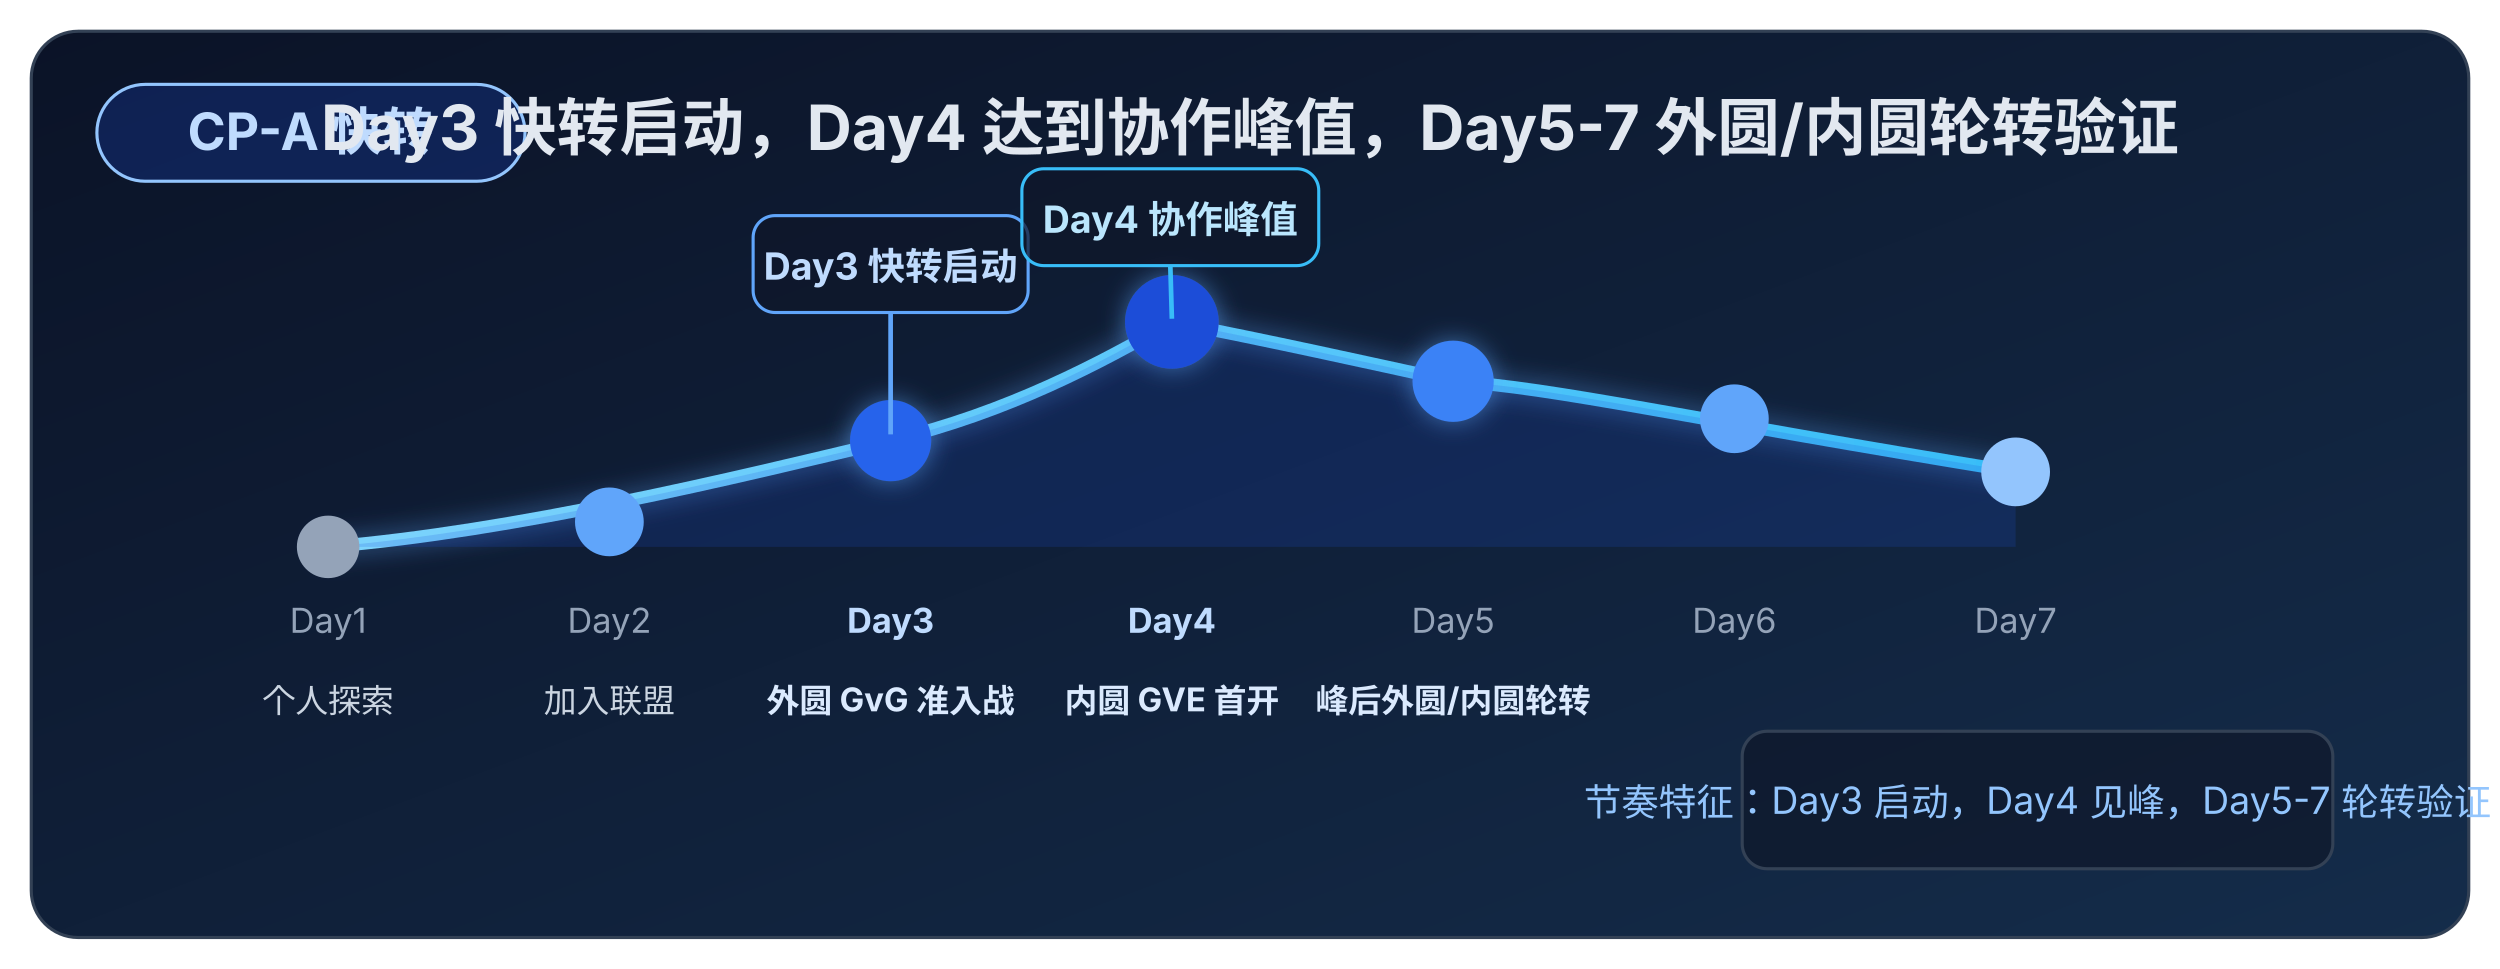
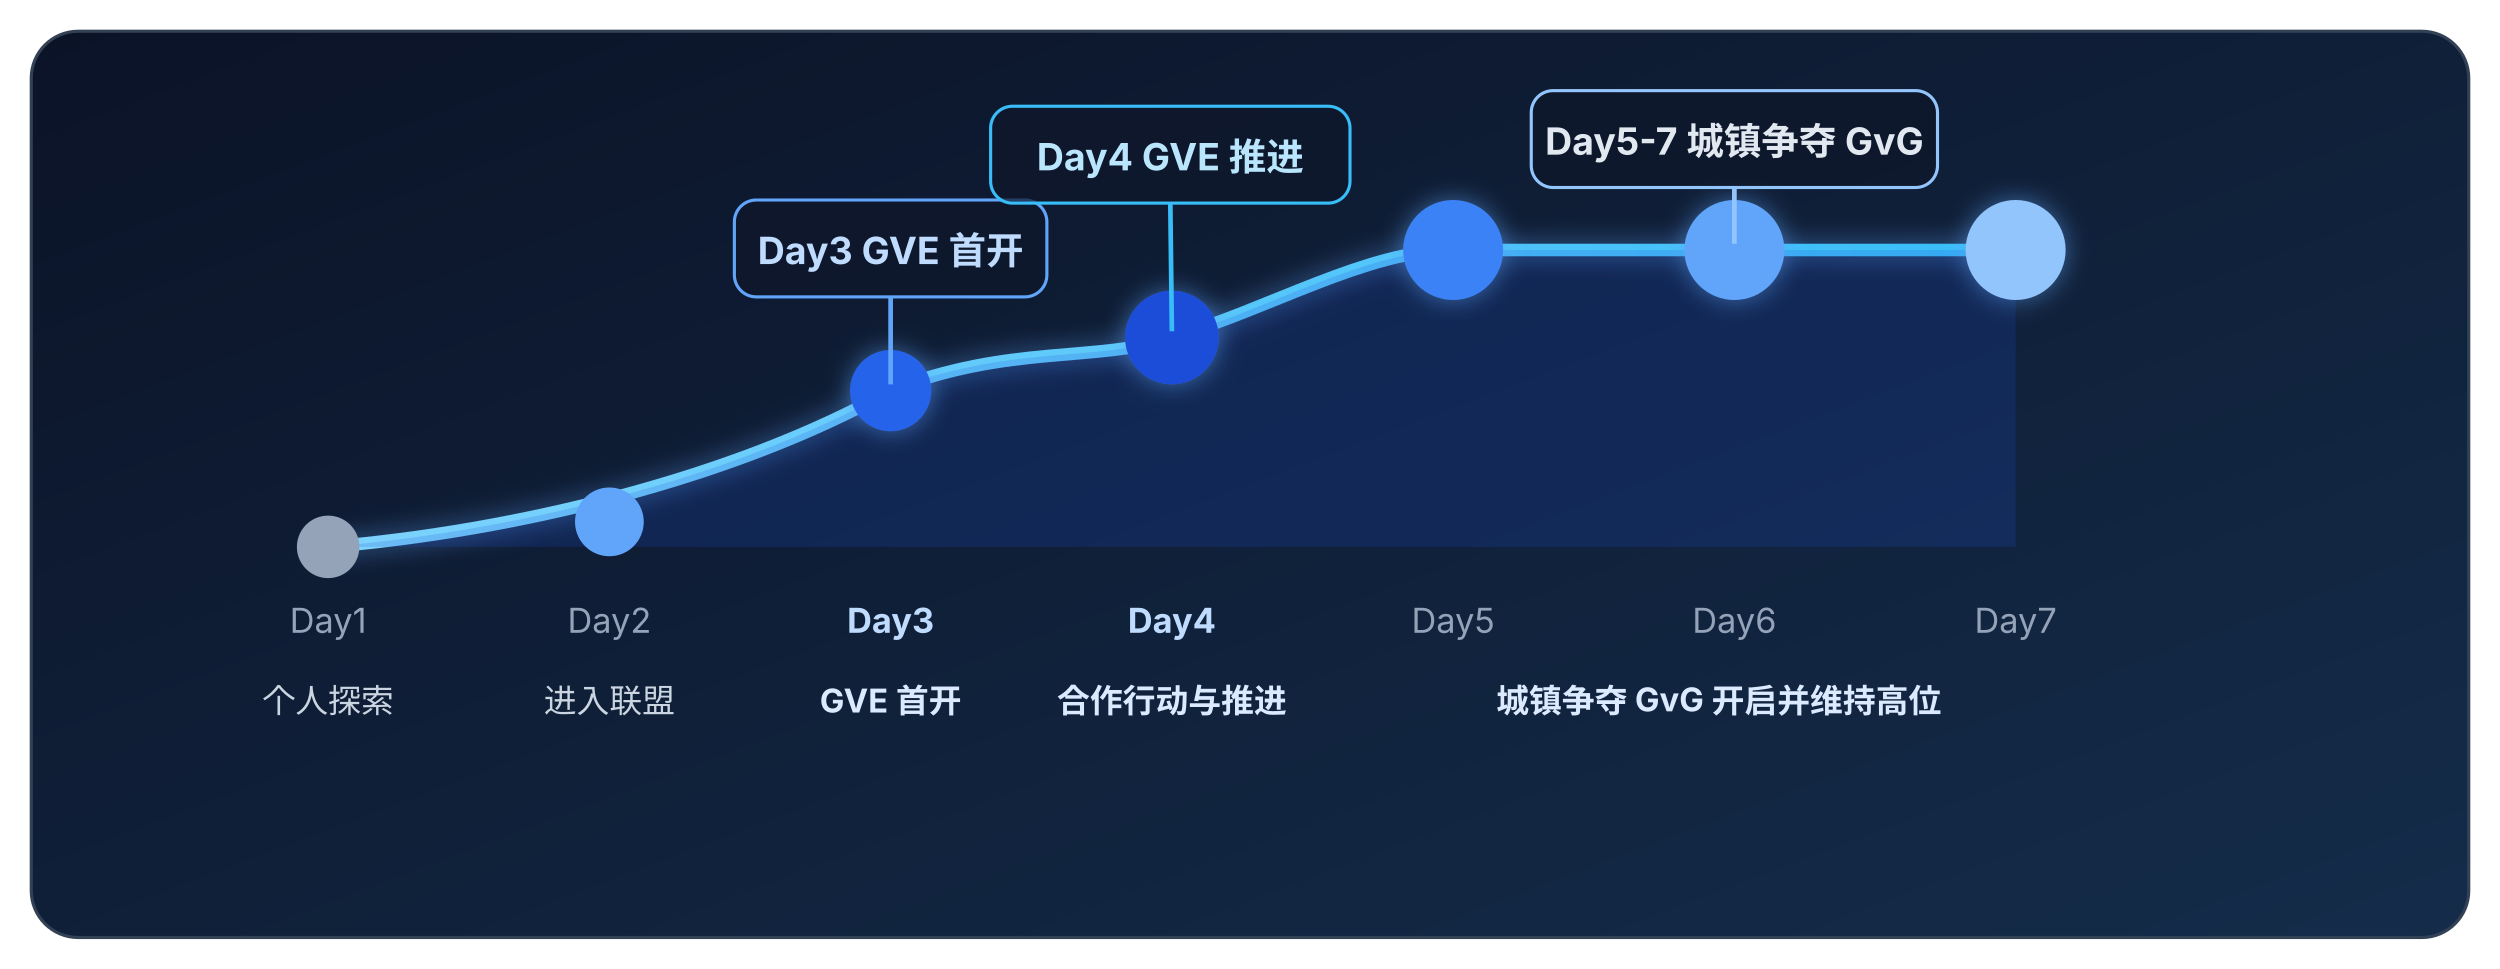
<svg xmlns="http://www.w3.org/2000/svg" width="1600" height="620" viewBox="0 0 1600 620" role="img" aria-labelledby="title desc">
  <defs>
    <linearGradient id="bgA" x1="0%" y1="0%" x2="100%" y2="100%">
      <stop offset="0%" stop-color="#0b1327" />
      <stop offset="100%" stop-color="#142c4a" />
    </linearGradient>
    <linearGradient id="lineA" x1="0%" y1="0%" x2="100%" y2="0%">
      <stop offset="0%" stop-color="#93c5fd" />
      <stop offset="100%" stop-color="#2563eb" />
    </linearGradient>
    <linearGradient id="curveA" x1="0%" y1="0%" x2="100%" y2="0%">
      <stop offset="0%" stop-color="#7dd3fc" />
      <stop offset="100%" stop-color="#38bdf8" />
    </linearGradient>
    <filter id="glowA" x="-30%" y="-30%" width="160%" height="160%">
      <feDropShadow dx="0" dy="0" stdDeviation="8" flood-color="#60a5fa" flood-opacity="0.55" />
    </filter>
  </defs>
  <rect x="20" y="20" width="1560" height="580" rx="30" fill="url(#bgA)" />
  <rect x="20" y="20" width="1560" height="580" rx="30" fill="none" stroke="#334155" stroke-width="2" />
-   <rect x="62" y="54" width="274" height="62" rx="31" fill="#1d4ed8" fill-opacity="0.24" stroke="#93c5fd" stroke-width="2" />
-   <text x="199" y="96" fill="#bfdbfe" font-size="33" font-family="Inter,Segoe UI,Arial,sans-serif" font-weight="700" text-anchor="middle">CP-A 快转</text>
-   <text x="800" y="96" fill="#e2e8f0" font-size="40" font-family="Inter,Segoe UI,Arial,sans-serif" font-weight="700" text-anchor="middle">Day3 快转启动，Day4 达到协作峰值，Day5-7 外圆/内圆轮转验证</text>
  <line x1="170" y1="350" x2="1430" y2="350" stroke="url(#lineA)" stroke-width="12" stroke-linecap="round" opacity="0.9" />
-   <path d="M210 350 C330 340 470 306 570 282 C645 264 705 232 750 206 C812 218 875 232 930 244 C995 248 1080 268 1290 302" fill="none" stroke="url(#curveA)" stroke-width="8" stroke-linecap="round" filter="url(#glowA)" />
-   <path d="M210 350 C330 340 470 306 570 282 C645 264 705 232 750 206 C812 218 875 232 930 244 C995 248 1080 268 1290 302 L1290 350 L210 350 Z" fill="#1d4ed8" fill-opacity="0.18" />
+   <path d="M210 350 C330 340 470 306 570 250 C645 220 705 232 750 216 C812 198 875 160 930 160 C995 160 1080 160 1290 160" fill="none" stroke="url(#curveA)" stroke-width="8" stroke-linecap="round" filter="url(#glowA)" />
+   <path d="M210 350 C330 340 470 306 570 250 C645 220 705 232 750 216 C812 198 875 160 930 160 C995 160 1080 160 1290 160 L1290 350 L210 350 Z" fill="#1d4ed8" fill-opacity="0.18" />
  <circle cx="210" cy="350" r="20" fill="#94a3b8" />
  <circle cx="390" cy="334" r="22" fill="#60a5fa" />
-   <circle cx="570" cy="282" r="26" fill="#2563eb" filter="url(#glowA)" />
-   <circle cx="750" cy="206" r="30" fill="#1d4ed8" filter="url(#glowA)" />
-   <circle cx="930" cy="244" r="26" fill="#3b82f6" filter="url(#glowA)" />
-   <circle cx="1110" cy="268" r="22" fill="#60a5fa" />
-   <circle cx="1290" cy="302" r="22" fill="#93c5fd" />
-   <rect x="482" y="138" width="176" height="62" rx="14" fill="#0f172a" fill-opacity="0.72" stroke="#60a5fa" stroke-width="2" />
-   <text x="570" y="179" fill="#bfdbfe" font-size="24" font-family="Inter,Segoe UI,Arial,sans-serif" font-weight="700" text-anchor="middle">Day3 快转启动</text>
-   <line x1="570" y1="200" x2="570" y2="278" stroke="#60a5fa" stroke-width="3" />
-   <rect x="654" y="108" width="190" height="62" rx="14" fill="#0f172a" fill-opacity="0.72" stroke="#38bdf8" stroke-width="2" />
-   <text x="749" y="149" fill="#bae6fd" font-size="24" font-family="Inter,Segoe UI,Arial,sans-serif" font-weight="700" text-anchor="middle">Day4 协作峰值</text>
-   <line x1="749" y1="170" x2="750" y2="204" stroke="#38bdf8" stroke-width="3" />
+   <circle cx="570" cy="250" r="26" fill="#2563eb" filter="url(#glowA)" />
+   <circle cx="750" cy="216" r="30" fill="#1d4ed8" filter="url(#glowA)" />
+   <circle cx="930" cy="160" r="32" fill="#3b82f6" filter="url(#glowA)" />
+   <circle cx="1110" cy="160" r="32" fill="#60a5fa" filter="url(#glowA)" />
+   <circle cx="1290" cy="160" r="32" fill="#93c5fd" filter="url(#glowA)" />
+   <rect x="470" y="128" width="200" height="62" rx="14" fill="#0f172a" fill-opacity="0.72" stroke="#60a5fa" stroke-width="2" />
+   <text x="570" y="169" fill="#bfdbfe" font-size="24" font-family="Inter,Segoe UI,Arial,sans-serif" font-weight="700" text-anchor="middle">Day3 GVE 首开</text>
+   <line x1="570" y1="190" x2="570" y2="246" stroke="#60a5fa" stroke-width="3" />
+   <rect x="634" y="68" width="230" height="62" rx="14" fill="#0f172a" fill-opacity="0.72" stroke="#38bdf8" stroke-width="2" />
+   <text x="749" y="109" fill="#bae6fd" font-size="24" font-family="Inter,Segoe UI,Arial,sans-serif" font-weight="700" text-anchor="middle">Day4 GVE 推进</text>
+   <line x1="749" y1="130" x2="750" y2="212" stroke="#38bdf8" stroke-width="3" />
+   <rect x="980" y="58" width="260" height="62" rx="14" fill="#0f172a" fill-opacity="0.72" stroke="#93c5fd" stroke-width="2" />
+   <text x="1110" y="99" fill="#e2e8f0" font-size="24" font-family="Inter,Segoe UI,Arial,sans-serif" font-weight="700" text-anchor="middle">Day5-7 城镇争夺 GvG</text>
+   <line x1="1110" y1="120" x2="1110" y2="156" stroke="#93c5fd" stroke-width="3" />
  <text x="210" y="405" fill="#94a3b8" font-size="22" font-family="Inter,Segoe UI,Arial,sans-serif" text-anchor="middle">Day1</text>
  <text x="390" y="405" fill="#94a3b8" font-size="22" font-family="Inter,Segoe UI,Arial,sans-serif" text-anchor="middle">Day2</text>
  <text x="570" y="405" fill="#bfdbfe" font-size="22" font-family="Inter,Segoe UI,Arial,sans-serif" font-weight="700" text-anchor="middle">Day3</text>
  <text x="750" y="405" fill="#bfdbfe" font-size="22" font-family="Inter,Segoe UI,Arial,sans-serif" font-weight="700" text-anchor="middle">Day4</text>
  <text x="930" y="405" fill="#94a3b8" font-size="22" font-family="Inter,Segoe UI,Arial,sans-serif" text-anchor="middle">Day5</text>
  <text x="1110" y="405" fill="#94a3b8" font-size="22" font-family="Inter,Segoe UI,Arial,sans-serif" text-anchor="middle">Day6</text>
  <text x="1290" y="405" fill="#94a3b8" font-size="22" font-family="Inter,Segoe UI,Arial,sans-serif" text-anchor="middle">Day7</text>
  <text x="210" y="456" fill="#cbd5e1" font-size="21" font-family="Inter,Segoe UI,Arial,sans-serif" text-anchor="middle">个人探索</text>
-   <text x="390" y="456" fill="#cbd5e1" font-size="21" font-family="Inter,Segoe UI,Arial,sans-serif" text-anchor="middle">加入联盟</text>
-   <text x="570" y="456" fill="#dbeafe" font-size="21" font-family="Inter,Segoe UI,Arial,sans-serif" font-weight="700" text-anchor="middle">外圆 GvG 准入战</text>
-   <text x="750" y="456" fill="#dbeafe" font-size="21" font-family="Inter,Segoe UI,Arial,sans-serif" font-weight="700" text-anchor="middle">内圆 GVE 首开</text>
-   <text x="930" y="456" fill="#dbeafe" font-size="21" font-family="Inter,Segoe UI,Arial,sans-serif" font-weight="700" text-anchor="middle">峰后外圆/内圆轮转</text>
-   <rect x="1115" y="468" width="378" height="88" rx="16" fill="#0f172a" fill-opacity="0.70" stroke="#334155" stroke-width="2" />
-   <text x="1304" y="522" fill="#93c5fd" font-size="24" font-family="Inter,Segoe UI,Arial,sans-serif" text-anchor="middle">节奏特征：Day3 启动，Day4 见峰，Day5-7 轮转验证</text>
+   <text x="390" y="456" fill="#cbd5e1" font-size="21" font-family="Inter,Segoe UI,Arial,sans-serif" text-anchor="middle">进入联盟</text>
+   <text x="570" y="456" fill="#dbeafe" font-size="21" font-family="Inter,Segoe UI,Arial,sans-serif" font-weight="700" text-anchor="middle">GVE 首开</text>
+   <text x="750" y="456" fill="#dbeafe" font-size="21" font-family="Inter,Segoe UI,Arial,sans-serif" font-weight="700" text-anchor="middle">合作行动与推进</text>
+   <text x="1100" y="456" fill="#dbeafe" font-size="21" font-family="Inter,Segoe UI,Arial,sans-serif" font-weight="700" text-anchor="middle">城镇争夺 GvG 开启并维持高位</text>
</svg>
